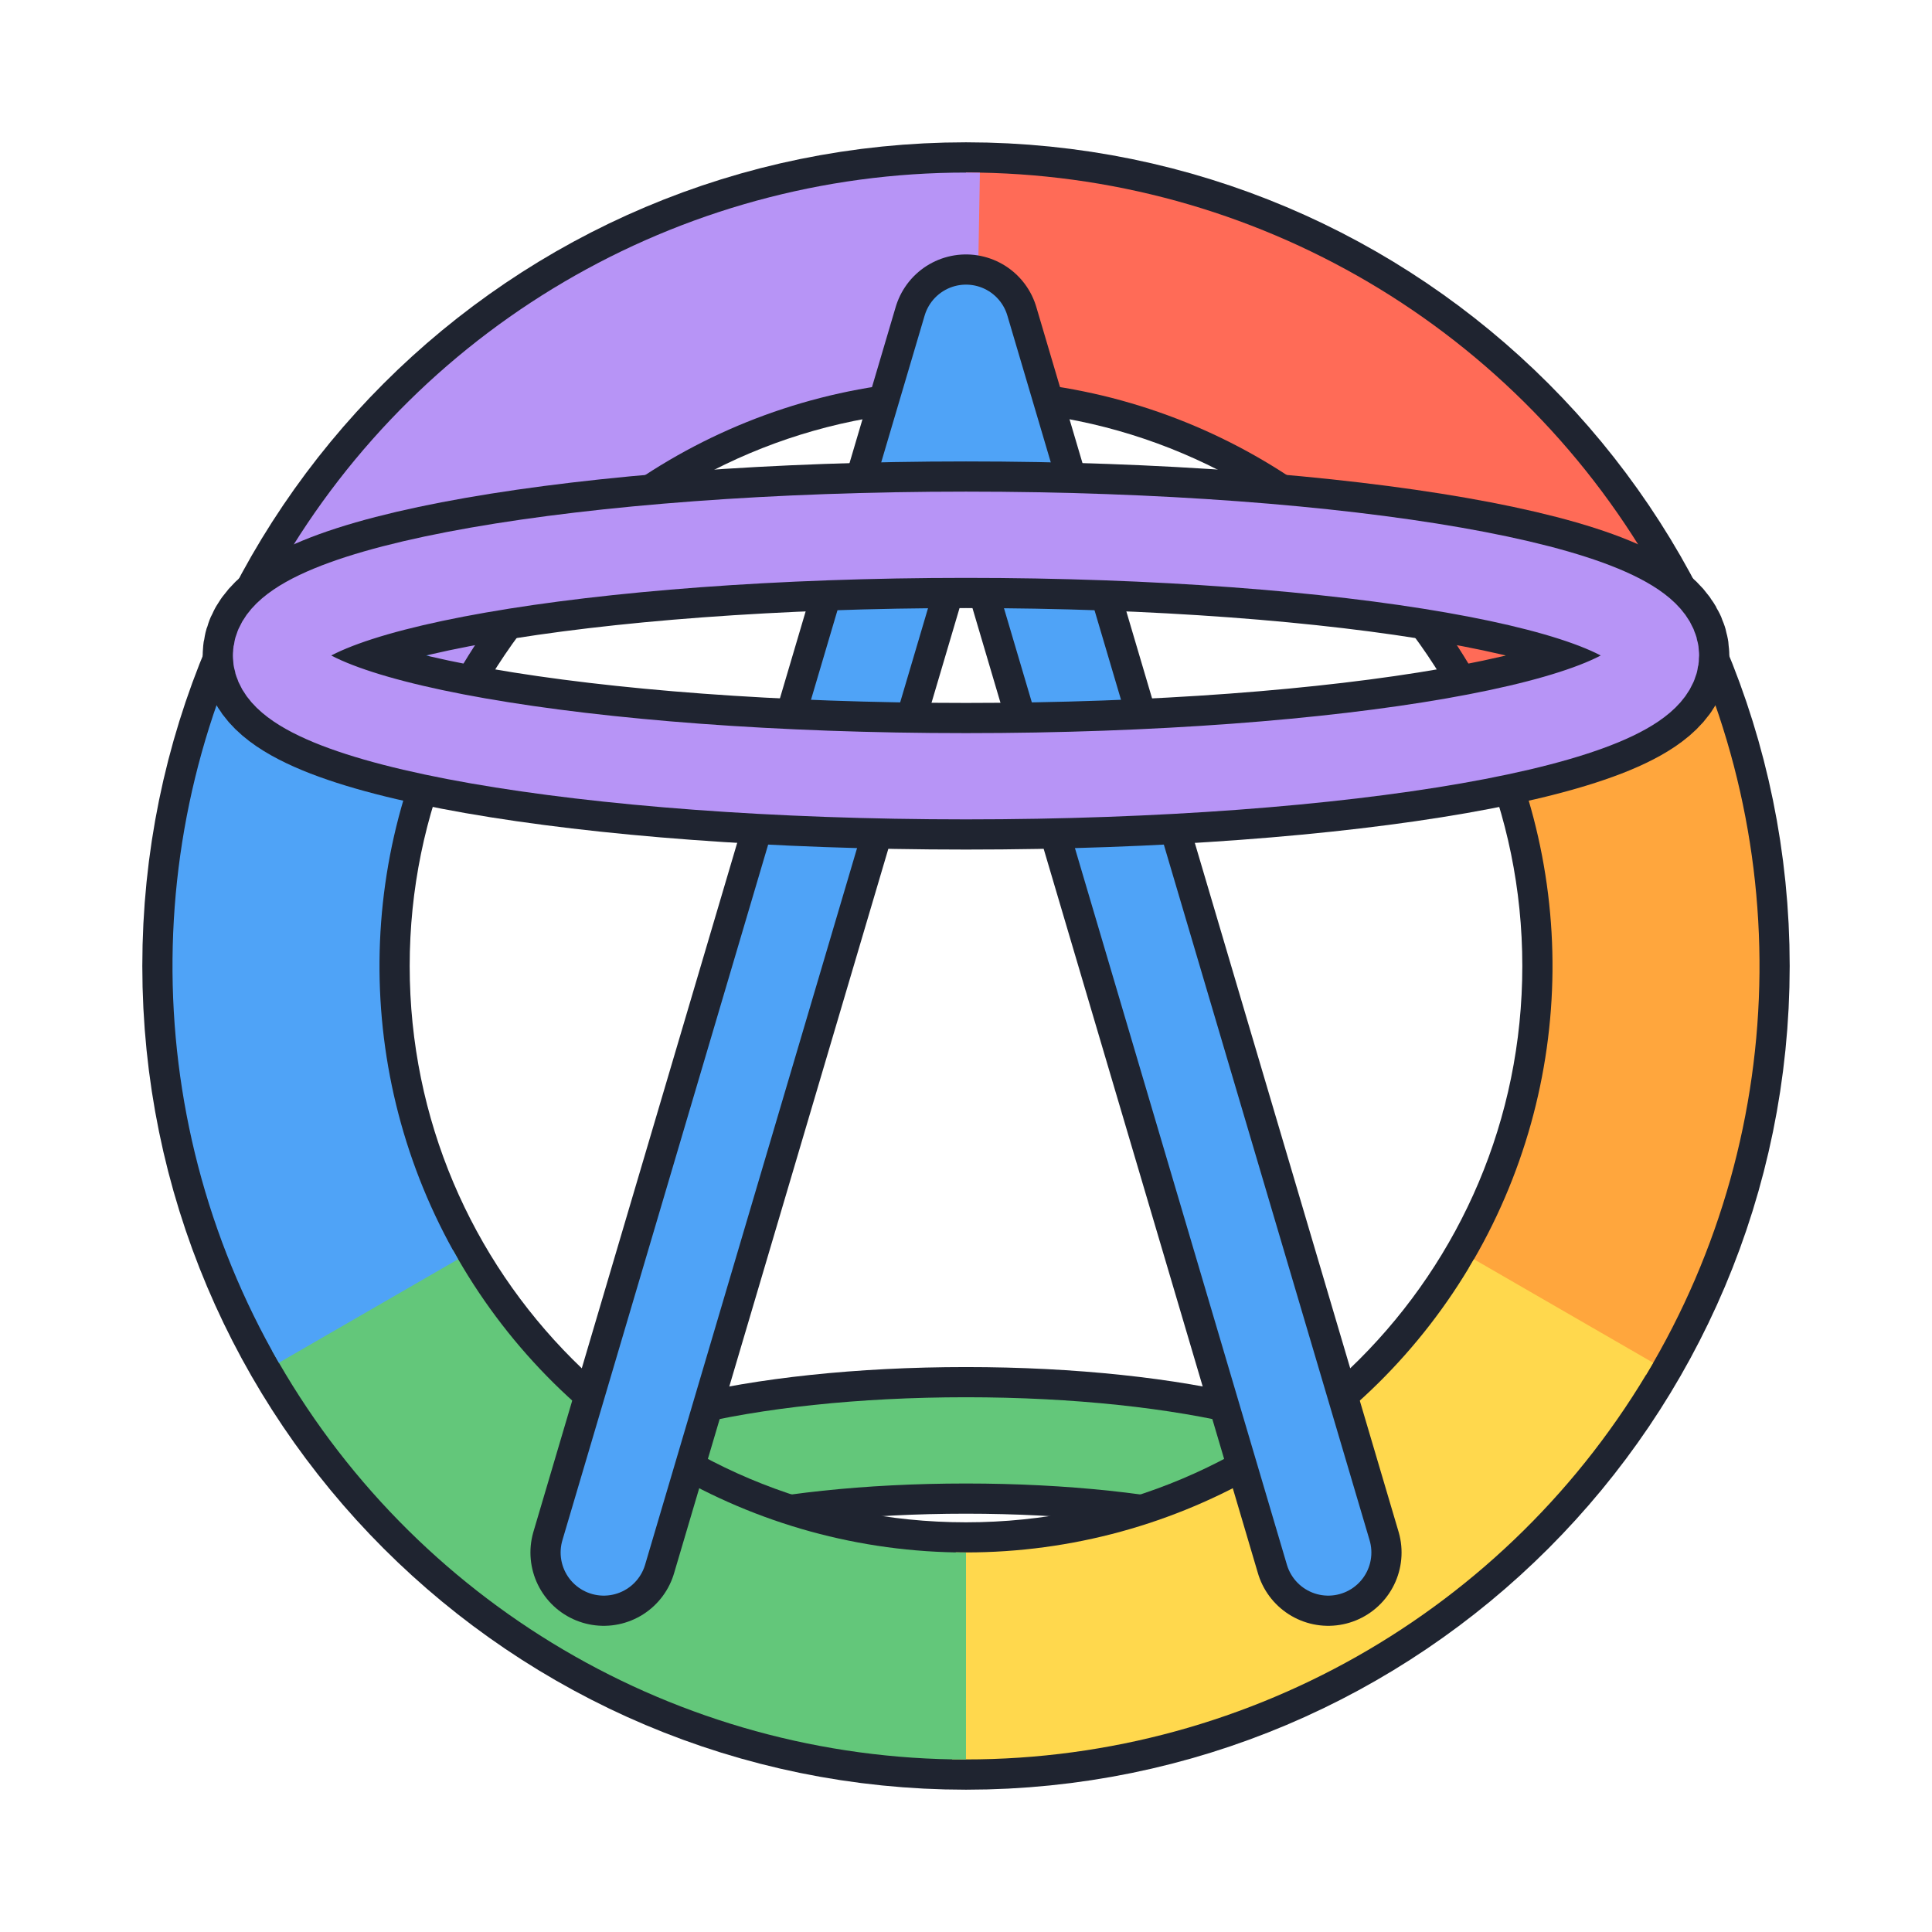
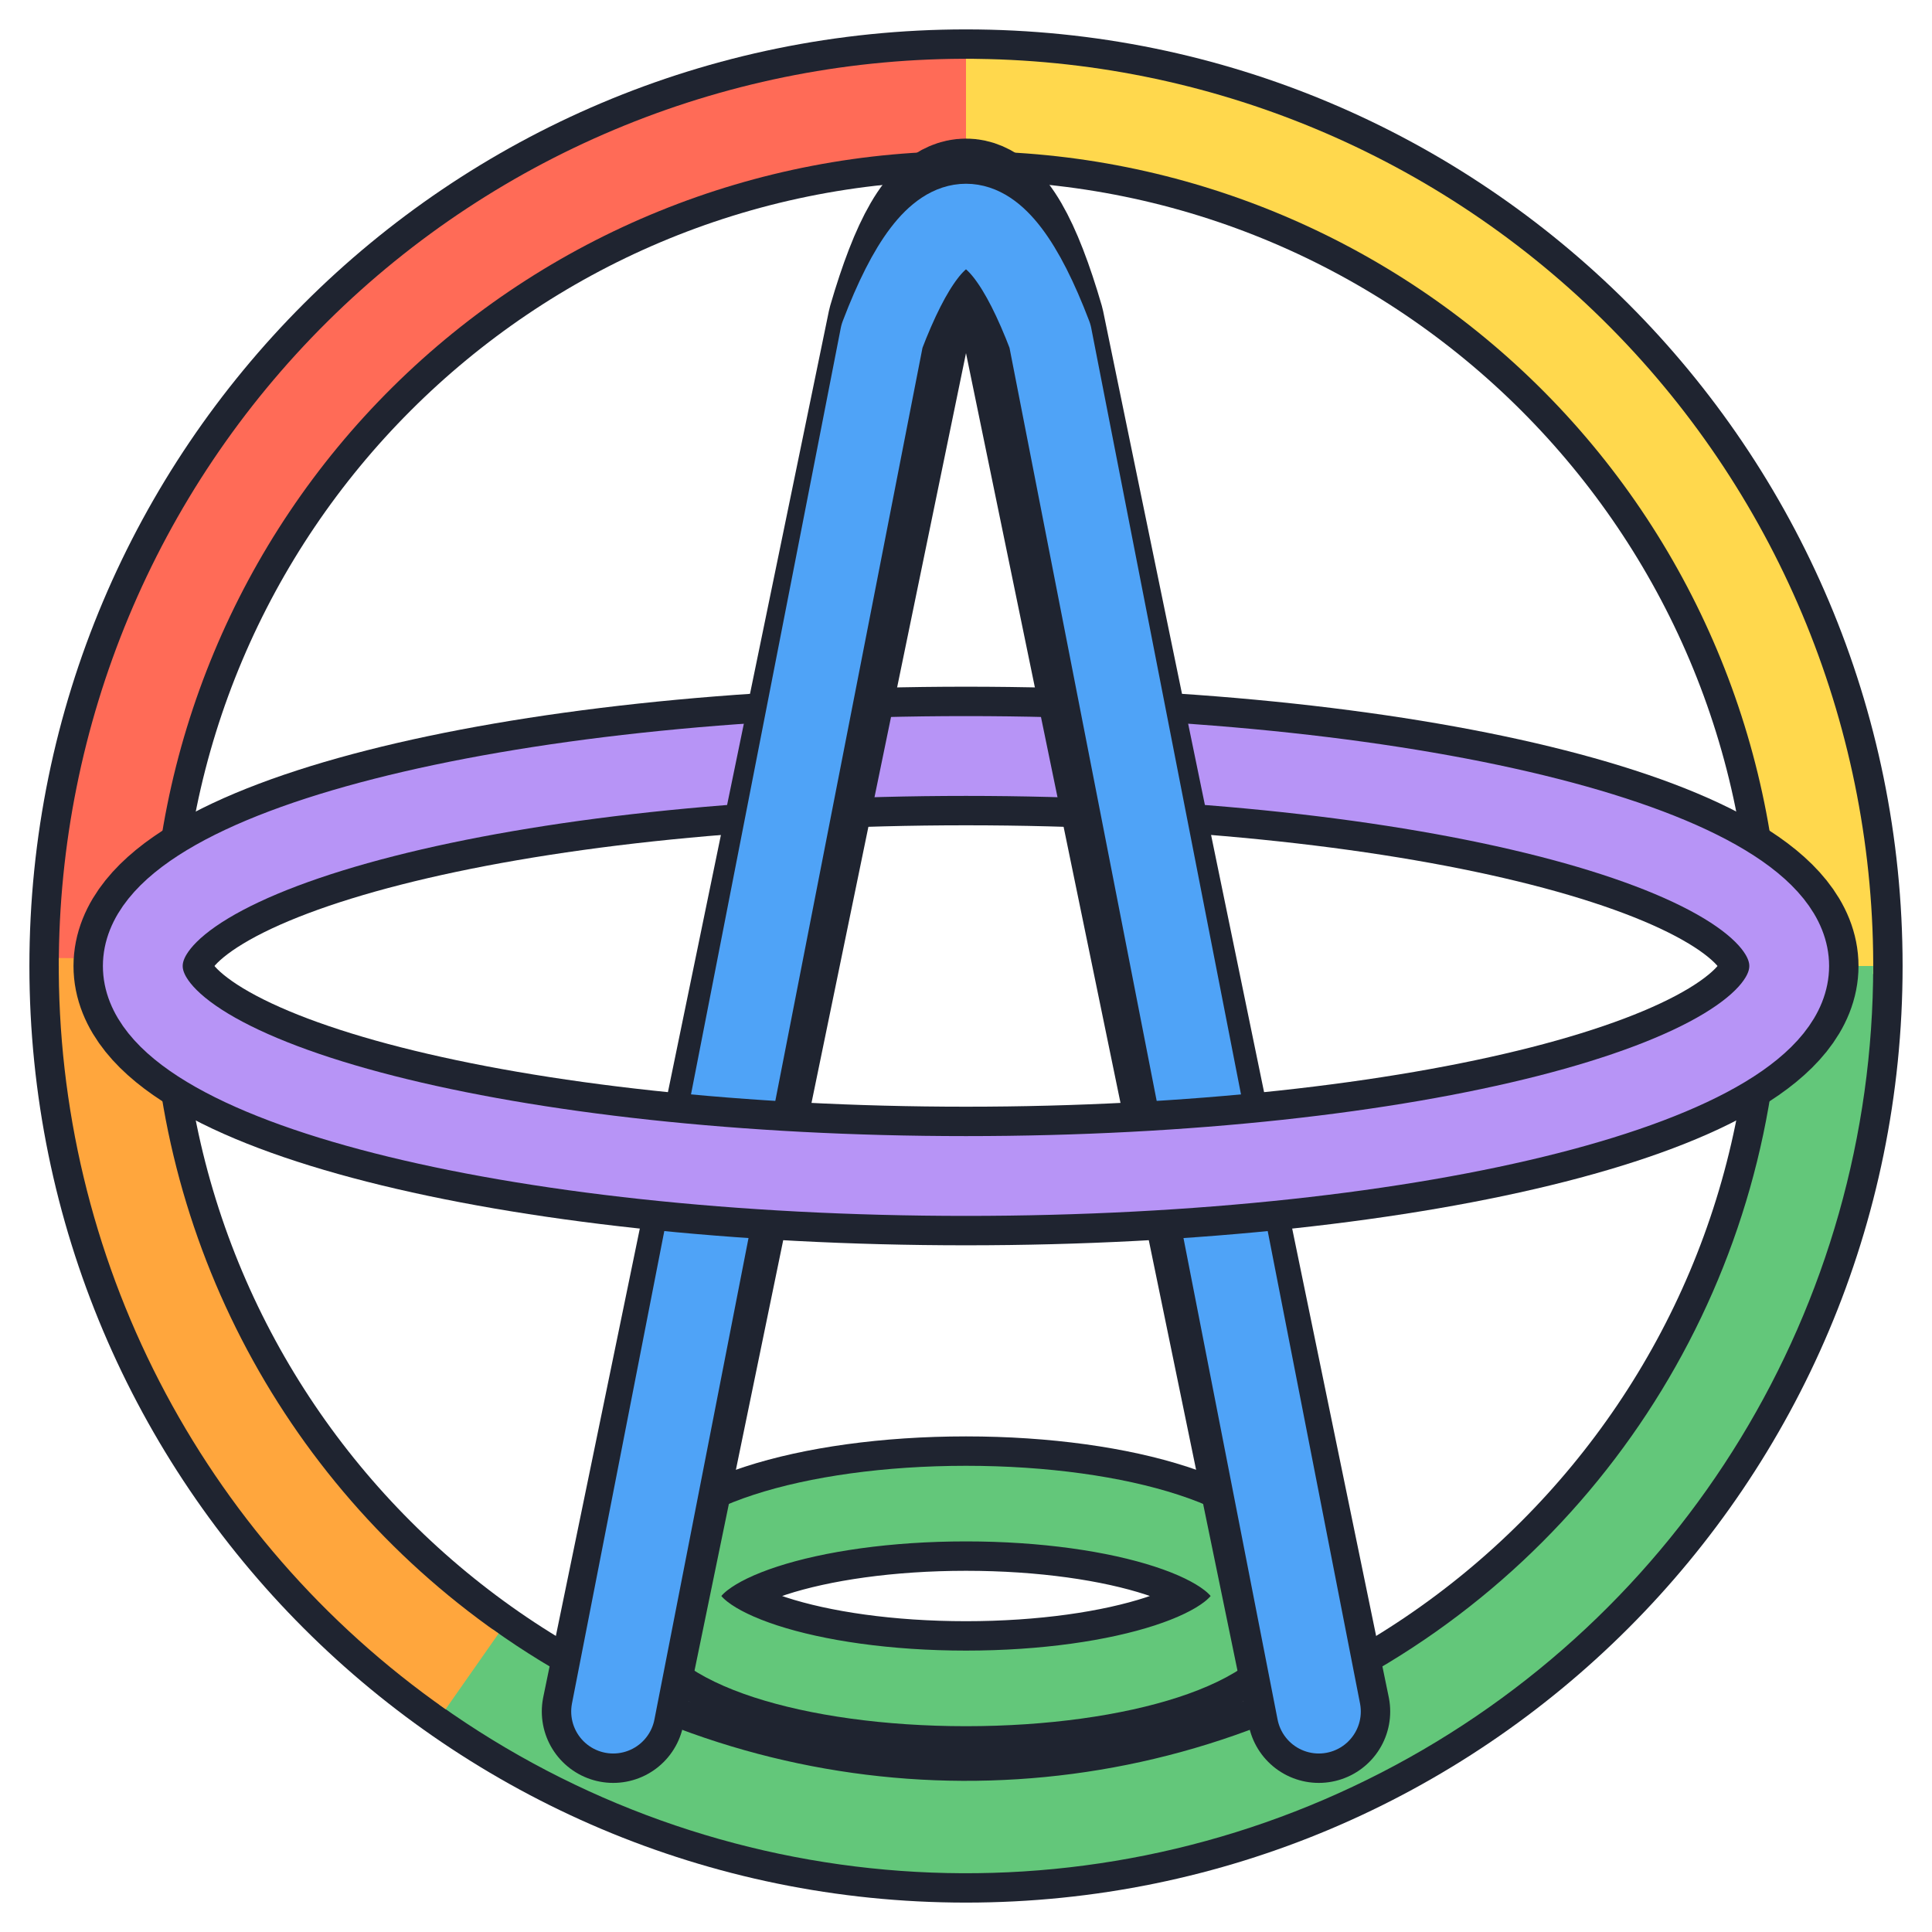
- <svg xmlns="http://www.w3.org/2000/svg" viewBox="-6 -6 112 112">
-   <path d="M28 83 a22 5.5 0 1 0 44 0 a22 5.5 0 1 0 -44 0" fill="none" stroke="#1F2430" stroke-width="8.5" stroke-linecap="round" stroke-linejoin="round" />
-   <path d="M28 83 a22 5.5 0 1 0 44 0 a22 5.5 0 1 0 -44 0" fill="none" stroke="#63C77A" stroke-width="5" stroke-linecap="round" stroke-linejoin="round" />
-   <circle cx="50" cy="50" r="40" fill="none" stroke="#1F2430" stroke-width="15.5" />
-   <path d="M50.00 10.00 A40 40 0 0 1 84.98 30.61" fill="none" stroke="#FF6B57" stroke-width="12" />
-   <path d="M84.64 30.00 A40 40 0 0 1 84.29 70.60" fill="none" stroke="#FFA63D" stroke-width="12" />
-   <path d="M84.64 70.00 A40 40 0 0 1 49.30 89.99" fill="none" stroke="#FFD84D" stroke-width="12" />
-   <path d="M50.00 90.00 A40 40 0 0 1 15.02 69.39" fill="none" stroke="#63C77A" stroke-width="12" />
-   <path d="M15.36 70.00 A40 40 0 0 1 15.71 29.40" fill="none" stroke="#4FA3F7" stroke-width="12" />
-   <path d="M15.36 30.00 A40 40 0 0 1 50.70 10.01" fill="none" stroke="#B794F6" stroke-width="12" />
-   <path d="M29 84 L50 13 L71 84" fill="none" stroke="#1F2430" stroke-width="8.5" stroke-linecap="round" stroke-linejoin="round" />
-   <path d="M29 84 L50 13 L71 84" fill="none" stroke="#4FA3F7" stroke-width="5" stroke-linecap="round" stroke-linejoin="round" />
-   <path d="M10 32 a40 7 0 1 0 80 0 a40 7 0 1 0 -80 0" fill="none" stroke="#1F2430" stroke-width="8.5" stroke-linecap="round" stroke-linejoin="round" />
-   <path d="M10 32 a40 7 0 1 0 80 0 a40 7 0 1 0 -80 0" fill="none" stroke="#B794F6" stroke-width="5" stroke-linecap="round" stroke-linejoin="round" />
+ <svg xmlns="http://www.w3.org/2000/svg" viewBox="40 40 920 920">
+   <circle cx="500" cy="500" r="410" fill="none" stroke="#1F2430" stroke-width="72" />
+   <path d="M90.0 500.0 A410 410 0 0 1 503.6 90.0" fill="none" stroke="#FF6B57" stroke-width="44" />
+   <path d="M500.0 90.0 A410 410 0 0 1 910.0 503.6" fill="none" stroke="#FFD84D" stroke-width="44" />
+   <path d="M910.0 500.0 A410 410 0 0 1 261.9 833.8" fill="none" stroke="#63C77A" stroke-width="44" />
+   <path d="M264.8 835.9 A410 410 0 0 1 90.0 496.4" fill="none" stroke="#FFA63D" stroke-width="44" />
+   <path d="M108 500 A392 100 0 0 1 892 500" fill="none" stroke="#1F2430" stroke-width="66" stroke-linecap="butt" stroke-linejoin="round" />
+   <path d="M108 500 A392 100 0 0 1 892 500" fill="none" stroke="#B794F6" stroke-width="38" stroke-linecap="butt" stroke-linejoin="round" />
+   <path d="M365 800 a135 44 0 1 0 270 0 a135 44 0 1 0 -270 0" fill="none" stroke="#1F2430" stroke-width="64" stroke-linecap="round" stroke-linejoin="round" />
+   <path d="M365 800 a135 44 0 1 0 270 0 a135 44 0 1 0 -270 0" fill="none" stroke="#63C77A" stroke-width="36" stroke-linecap="round" stroke-linejoin="round" />
+   <path d="M332 855 L468 195 Q500 85 532 195 L668 855" fill="none" stroke="#1F2430" stroke-width="68" stroke-linecap="round" stroke-linejoin="round" />
+   <path d="M332 855 L460 200 Q500 95 540 200 L668 855" fill="none" stroke="#4FA3F7" stroke-width="40" stroke-linecap="round" stroke-linejoin="round" />
+   <path d="M892 500 A392 100 0 0 1 108 500" fill="none" stroke="#1F2430" stroke-width="66" stroke-linecap="butt" stroke-linejoin="round" />
+   <path d="M892 500 A392 100 0 0 1 108 500" fill="none" stroke="#B794F6" stroke-width="38" stroke-linecap="butt" stroke-linejoin="round" />
</svg>
